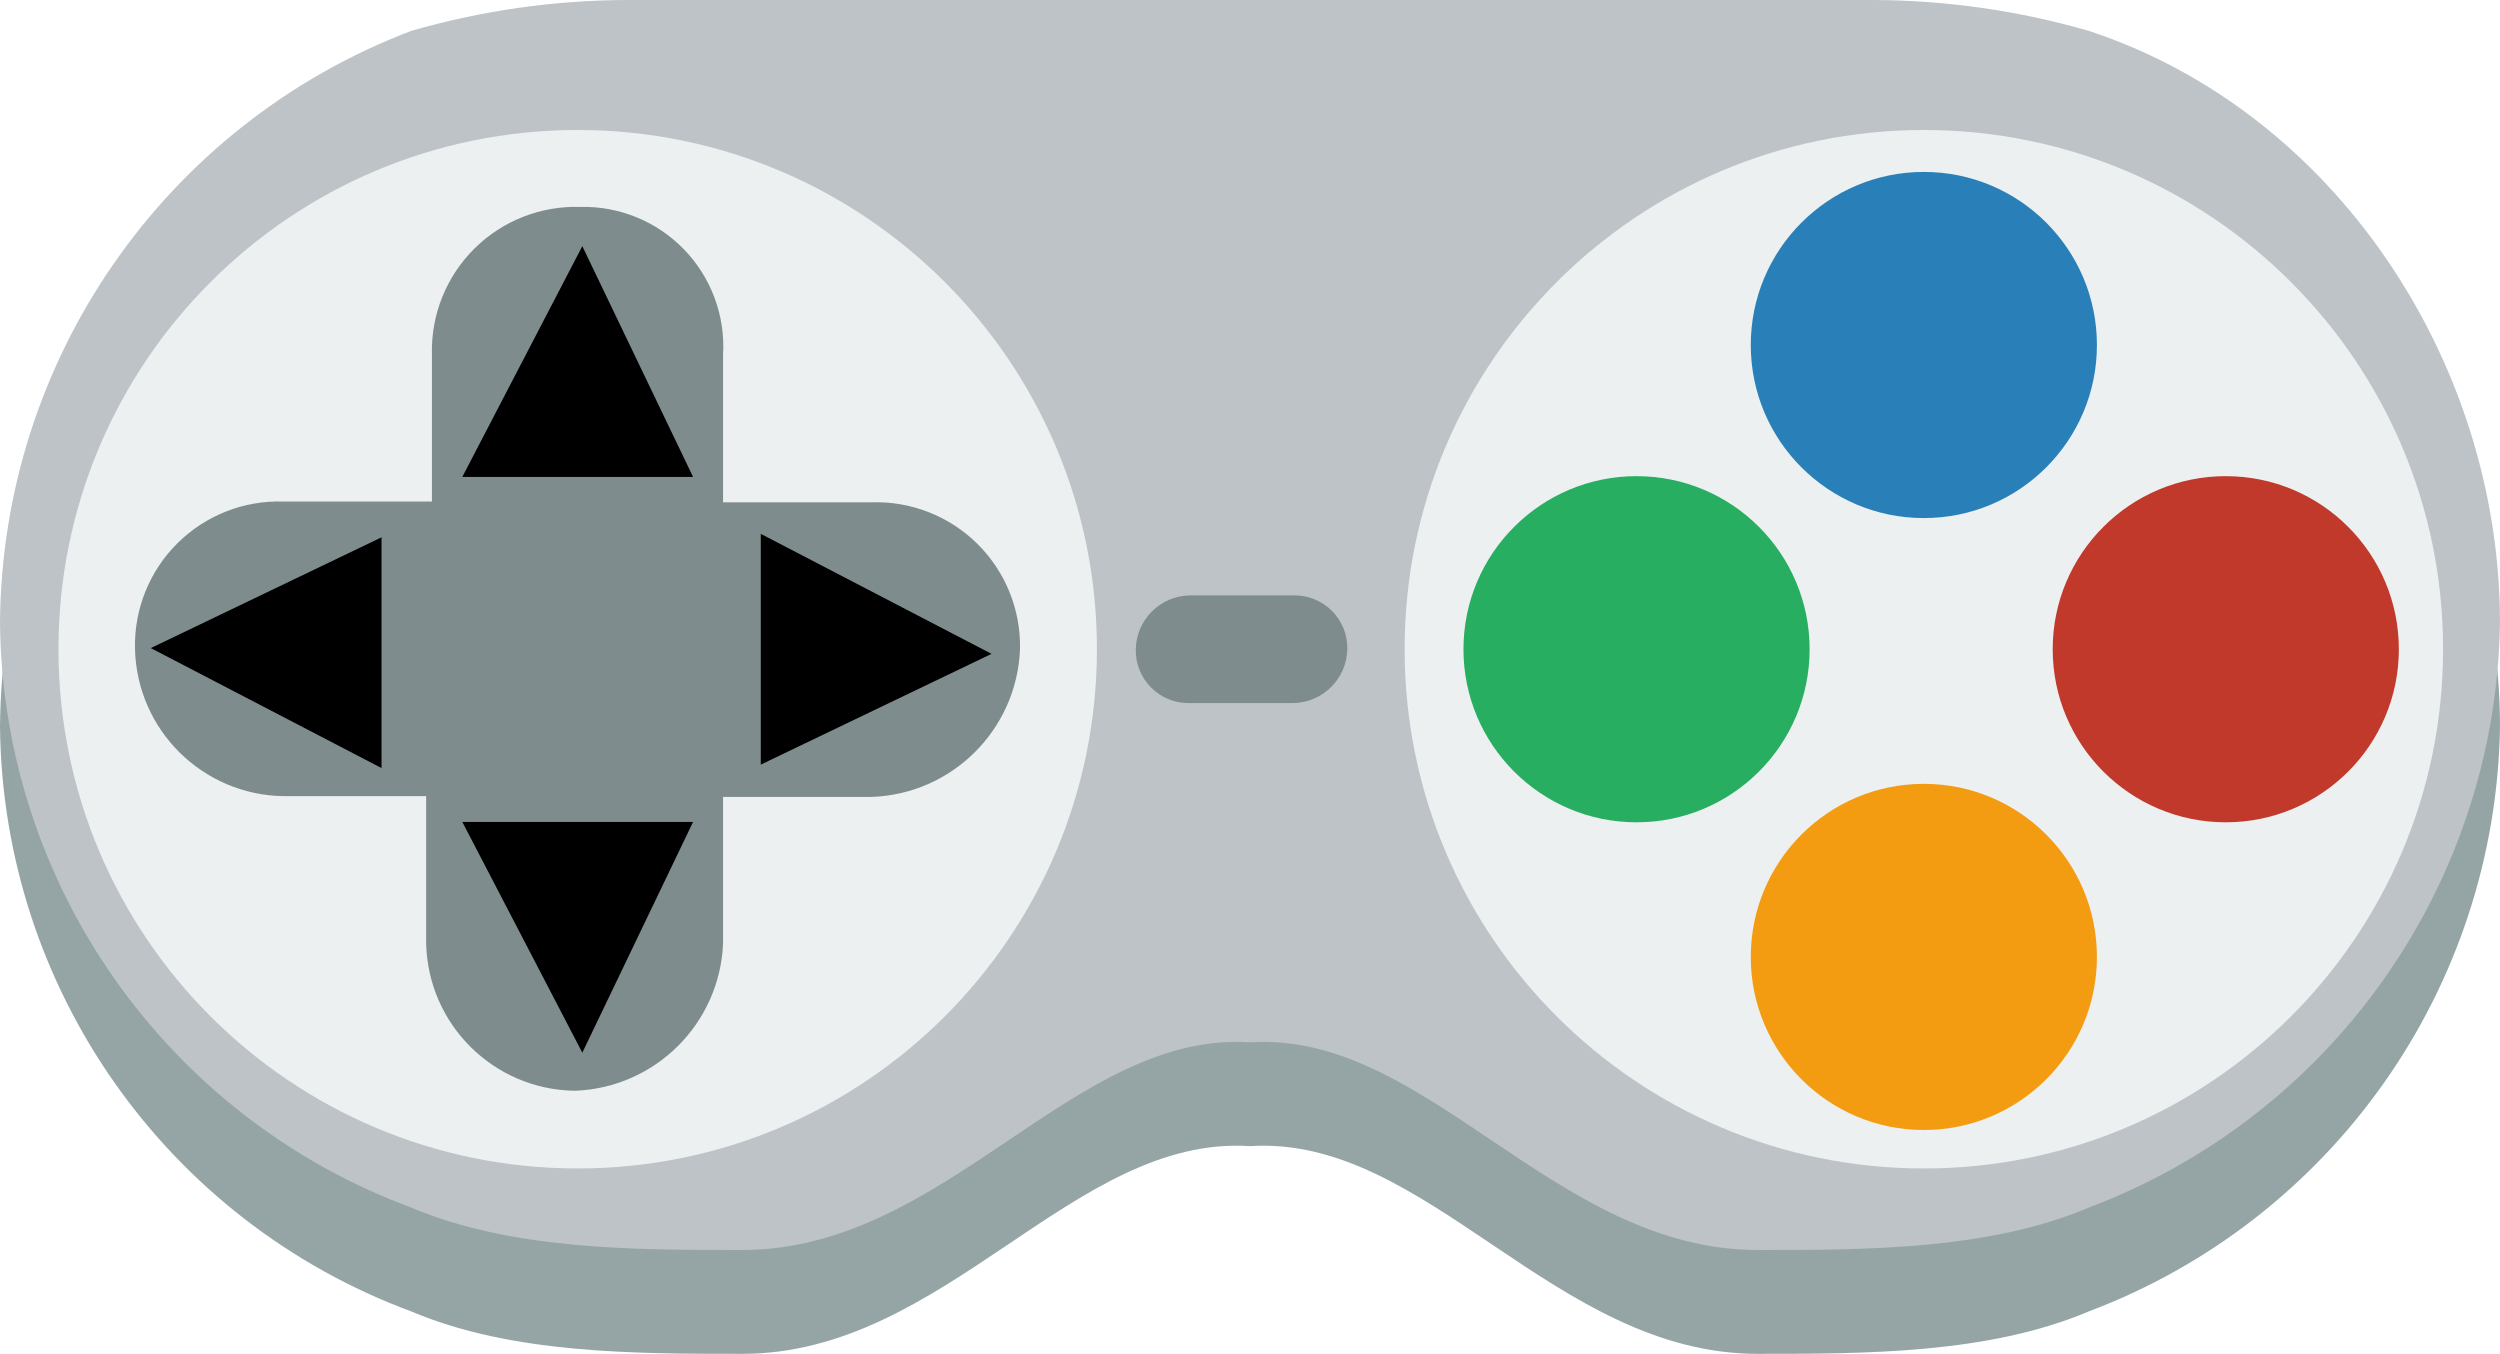
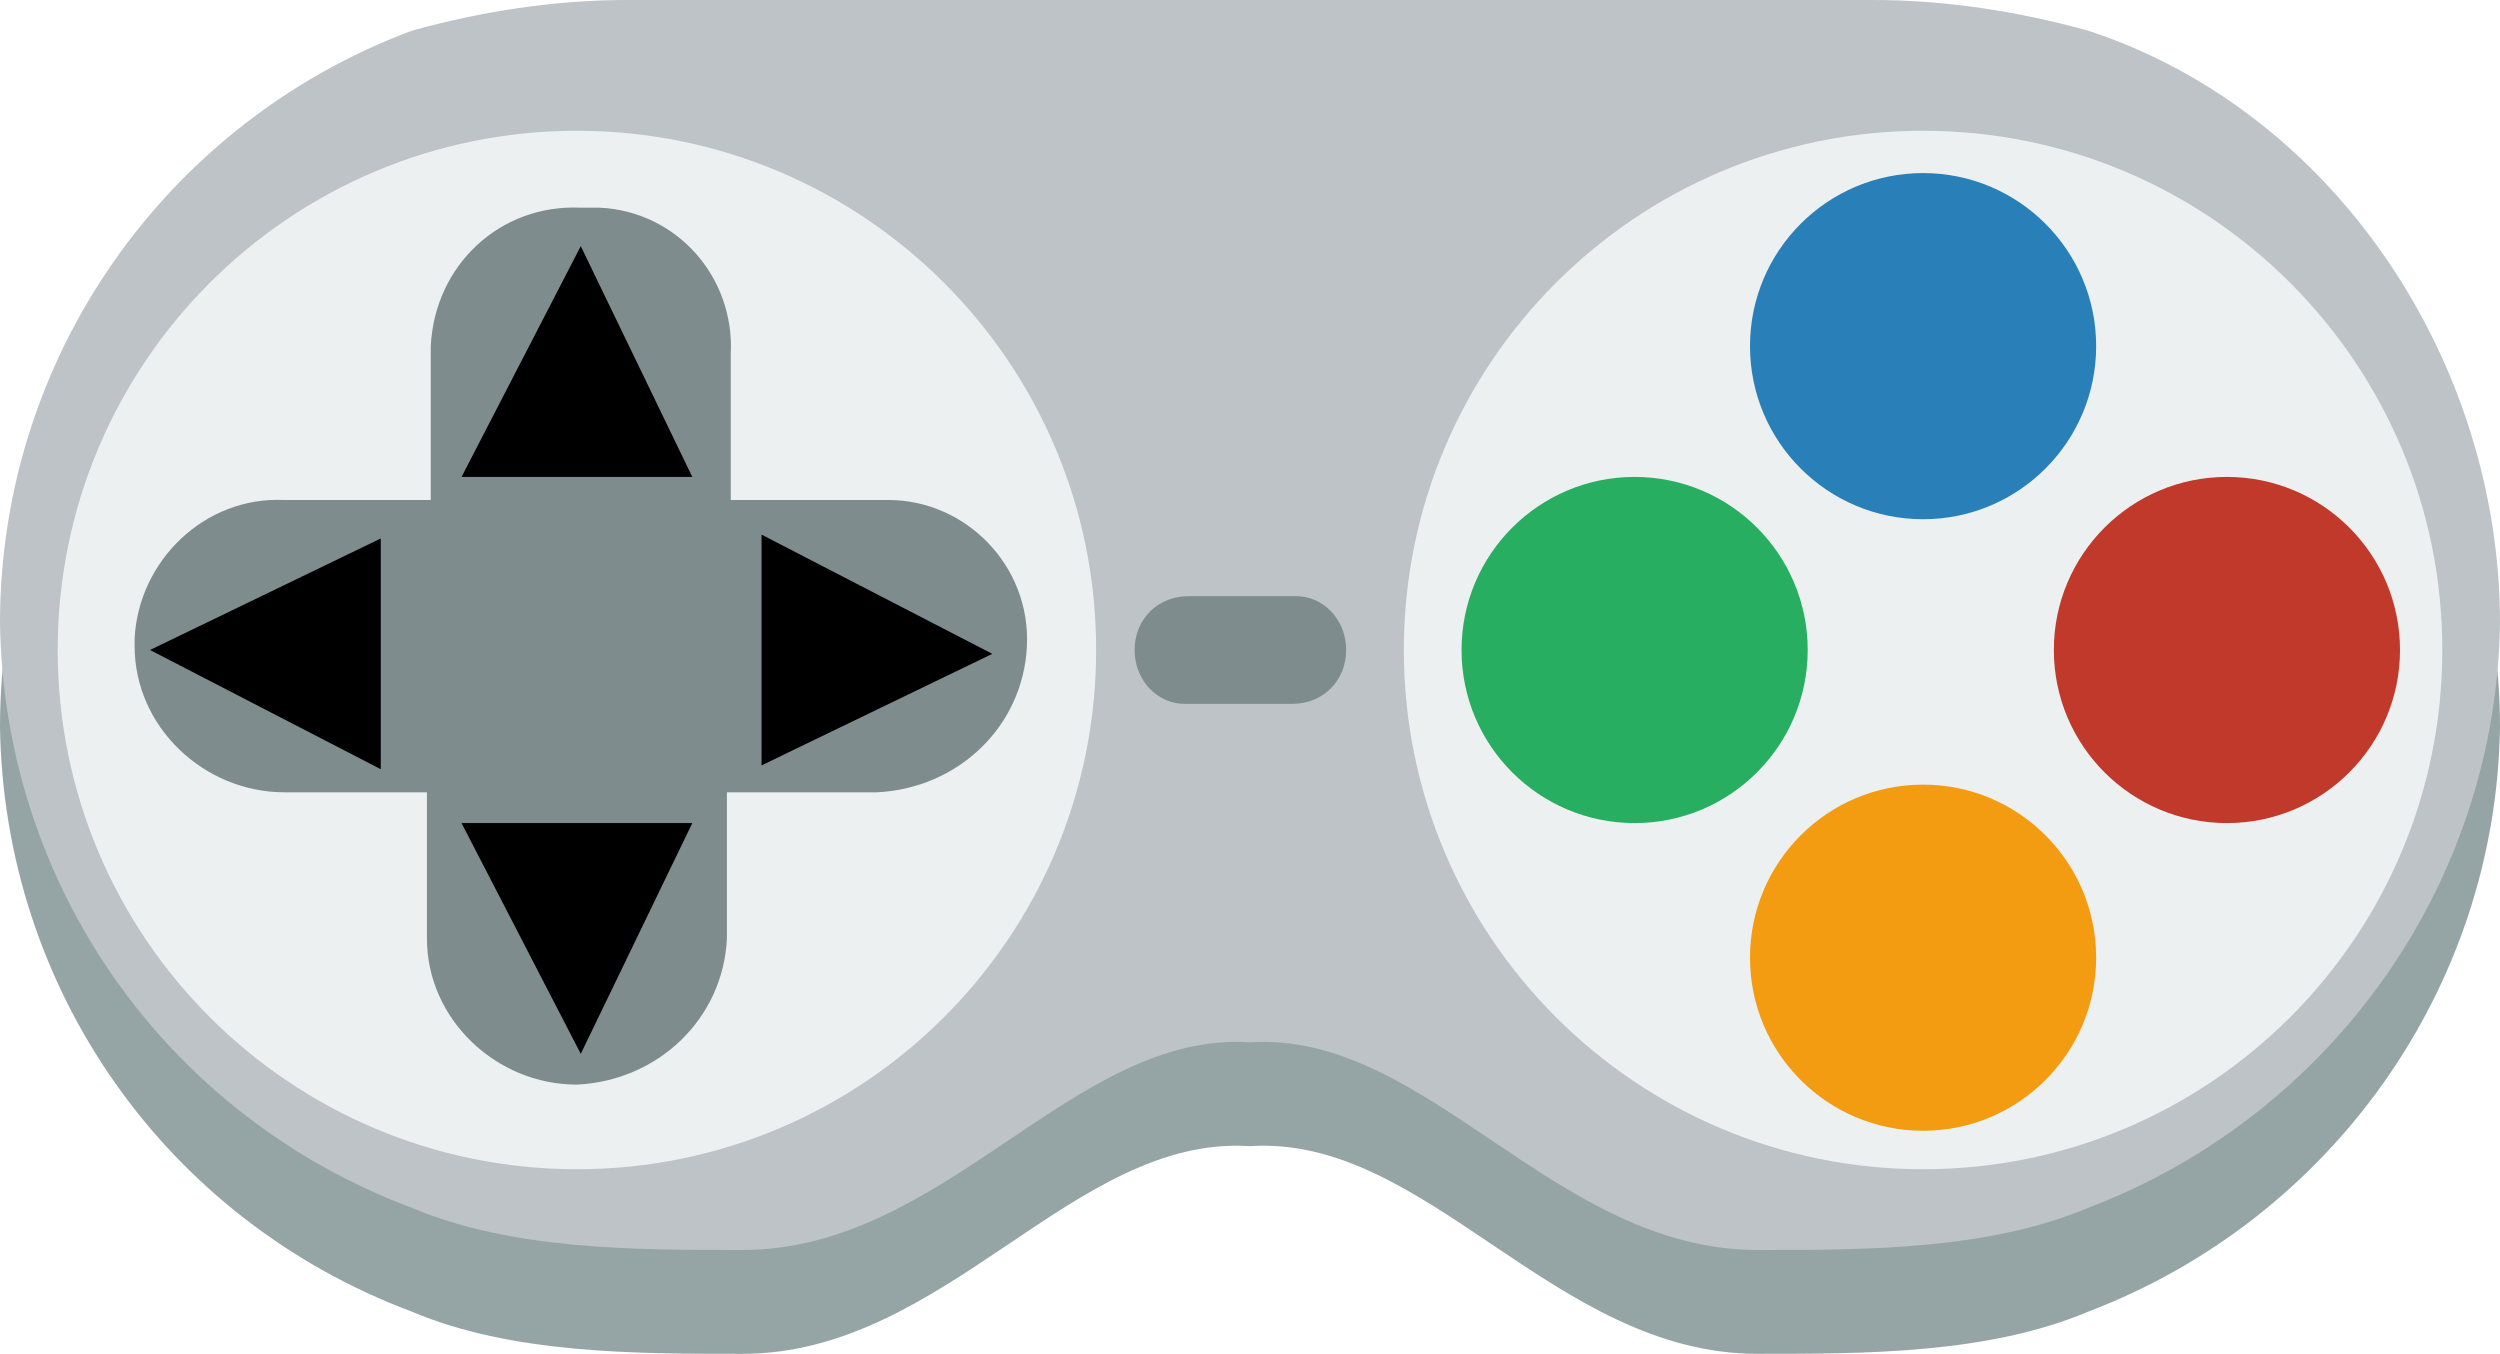
- <svg xmlns="http://www.w3.org/2000/svg" viewBox="0 0 65 35.2">
-   <defs>
-     <style>.cls-1{fill:#95a5a6;}.cls-2{fill:#bdc3c7;}.cls-3{fill:#ecf0f1;}.cls-4{fill:#7f8c8d;}.cls-5{fill:#27ae60;}.cls-6{fill:#f39c12;}.cls-7{fill:#2980b9;}.cls-8{fill:#c0392b;}</style>
-   </defs>
-   <g id="Calque_2" data-name="Calque 2">
-     <g id="Layer_1" data-name="Layer 1">
-       <g id="_Groupe_" data-name="&lt;Groupe&gt;">
-         <path id="_Tracé_" data-name="&lt;Tracé&gt;" class="cls-1" d="M16.3,2.7a20.48,20.48,0,0,0-5.6.8A16.59,16.59,0,0,0,0,18.9,16.39,16.39,0,0,0,10.7,34.1c2.6,1.1,5.8,1.1,8.6,1.1,5.3,0,8.6-5.7,13.2-5.4,4.6-.3,7.9,5.4,13.2,5.4,2.8,0,6,0,8.6-1.1A16.53,16.53,0,0,0,65,18.9c0-6.8-4.3-13.3-10.7-15.4a20.48,20.48,0,0,0-5.6-.8H16.3Z" />
-         <path id="_Tracé_2" data-name="&lt;Tracé&gt;" class="cls-2" d="M16.3,0a20.48,20.48,0,0,0-5.6.8A16.59,16.59,0,0,0,0,16.2,16.39,16.39,0,0,0,10.7,31.4c2.6,1.1,5.8,1.1,8.6,1.1,5.3,0,8.6-5.7,13.2-5.4,4.6-.3,7.9,5.4,13.2,5.4,2.8,0,6,0,8.6-1.1A16.53,16.53,0,0,0,65,16.2C65,9.4,60.7,2.9,54.3.8A20.48,20.48,0,0,0,48.7,0H16.3Z" />
-         <circle id="_Tracé_3" data-name="&lt;Tracé&gt;" class="cls-3" cx="15.02" cy="16.88" r="13.5" />
-         <path id="_Tracé_4" data-name="&lt;Tracé&gt;" class="cls-4" d="M15.09,5.38a3.74,3.74,0,0,0-3.86,3.83v3.83H7.37a3.74,3.74,0,0,0-3.86,3.83,3.92,3.92,0,0,0,3.86,3.83h3.71v3.83a3.92,3.92,0,0,0,3.86,3.83,4,4,0,0,0,3.86-3.83V20.72h3.86a4,4,0,0,0,3.86-3.83,3.74,3.74,0,0,0-3.86-3.83H18.8V9.22A3.63,3.63,0,0,0,15.09,5.38Z" />
-         <circle id="bt1" class="cls-3" cx="50.02" cy="16.88" r="13.5" />
-         <circle id="bt2" class="cls-5" cx="42.55" cy="16.88" r="4.5" />
-         <circle id="bt3" class="cls-6" cx="50.02" cy="24.88" r="4.5" />
-         <circle id="bt4" class="cls-7" cx="50.02" cy="8.97" r="4.5" />
-         <circle id="bt5" class="cls-8" cx="57.87" cy="16.88" r="4.5" />
-         <path id="_Tracé_5" data-name="&lt;Tracé&gt;" class="cls-4" d="M30.93,15.48a1.43,1.43,0,0,0-1.4,1.4,1.37,1.37,0,0,0,1.4,1.4h2.7a1.43,1.43,0,0,0,1.4-1.4,1.37,1.37,0,0,0-1.4-1.4Z" />
+ <svg xmlns="http://www.w3.org/2000/svg" version="1.1" id="Calque_1" x="0px" y="0px" viewBox="0 0 65 35.2" style="enable-background:new 0 0 65 35.2;" xml:space="preserve">
+   <style type="text/css">
+ 	.st0{fill:#95A5A6;}
+ 	.st1{fill:#BDC3C7;}
+ 	.st2{fill:#ECF0F1;}
+ 	.st3{fill:#7F8C8D;}
+ 	.st4{fill:#27AE60;}
+ 	.st5{fill:#F39C12;}
+ 	.st6{fill:#2980B9;}
+ 	.st7{fill:#C0392B;}
+ 	.st8{fill:none;}
+ </style>
+   <g>
+     <g id="Calque_2">
+       <g id="Layer_1">
+         <g id="_Groupe_">
+           <path id="_Tracé_" class="st0" d="M16.3,2.7c-1.9,0-3.8,0.3-5.6,0.8C4.3,5.9,0,12,0,18.9c0.1,6.8,4.3,12.8,10.7,15.2      c2.6,1.1,5.8,1.1,8.6,1.1c5.3,0,8.6-5.7,13.2-5.4c4.6-0.3,7.9,5.4,13.2,5.4c2.8,0,6,0,8.6-1.1c6.3-2.4,10.6-8.4,10.7-15.2      c0-6.8-4.3-13.3-10.7-15.4c-1.8-0.5-3.7-0.8-5.6-0.8H16.3z" />
+           <path id="_Tracé_2" class="st1" d="M16.3,0c-1.9,0-3.8,0.3-5.6,0.8C4.3,3.2,0,9.3,0,16.2C0.1,23,4.3,29,10.7,31.4      c2.6,1.1,5.8,1.1,8.6,1.1c5.3,0,8.6-5.7,13.2-5.4c4.6-0.3,7.9,5.4,13.2,5.4c2.8,0,6,0,8.6-1.1C60.6,29,64.9,23,65,16.2      c0-6.8-4.3-13.3-10.7-15.4C52.5,0.3,50.6,0,48.7,0H16.3z" />
+           <circle id="_Tracé_3" class="st2" cx="15" cy="16.9" r="13.5" />
+           <path id="_Tracé_4" class="st3" d="M15.1,5.4C13,5.3,11.3,6.9,11.2,9c0,0.1,0,0.1,0,0.2V13H7.4c-2.1-0.1-3.8,1.6-3.9,3.6      c0,0.1,0,0.1,0,0.2c0,2.1,1.8,3.8,3.9,3.8h3.7v3.8c0,2.1,1.8,3.8,3.9,3.8c2.1-0.1,3.8-1.7,3.9-3.8v-3.8h3.9      c2.1-0.1,3.8-1.7,3.9-3.8c0.1-2.1-1.6-3.8-3.6-3.8c-0.1,0-0.1,0-0.2,0h-3.9V9.2c0.1-2-1.4-3.7-3.4-3.8      C15.3,5.4,15.2,5.4,15.1,5.4z" />
+           <circle id="bt1" class="st2" cx="50" cy="16.9" r="13.5" />
+           <circle id="bt2" class="st4" cx="42.5" cy="16.9" r="4.5" />
+           <circle id="bt3" class="st5" cx="50" cy="24.9" r="4.5" />
+           <circle id="bt4" class="st6" cx="50" cy="9" r="4.5" />
+           <circle id="bt5" class="st7" cx="57.9" cy="16.9" r="4.5" />
+           <path id="_Tracé_5" class="st3" d="M30.9,15.5c-0.8,0-1.4,0.6-1.4,1.4c0,0.8,0.6,1.4,1.3,1.4c0,0,0,0,0.1,0h2.7      c0.8,0,1.4-0.6,1.4-1.4c0-0.8-0.6-1.4-1.3-1.4c0,0,0,0-0.1,0H30.9z" />
+         </g>
+         <polygon id="top" points="15.1,6.4 12,12.4 18,12.4    " />
+         <polygon id="left" points="25.8,17 19.8,13.9 19.8,19.9    " />
+         <polygon id="bot" points="3.9,16.9 9.9,20 9.9,14    " />
+         <polygon id="right" points="15.1,27.4 18,21.4 12,21.4    " />
      </g>
-       <polygon id="top" points="15.14 6.4 12.02 12.4 18.02 12.4 15.14 6.4" />
-       <polygon id="left" points="25.78 17 19.78 13.88 19.78 19.88 25.78 17" />
-       <polygon id="bot" points="3.92 16.85 9.92 19.97 9.92 13.97 3.92 16.85" />
-       <polygon id="right" points="15.14 27.37 18.02 21.37 12.02 21.37 15.14 27.37" />
+     </g>
+     <circle class="st8" cx="7.4" cy="16.9" r="4.5" />
+     <circle class="st8" cx="14.9" cy="24.3" r="4.5" />
+     <circle class="st8" cx="15.1" cy="9.3" r="4.5" />
+     <g>
+       <circle class="st8" cx="22.5" cy="16.8" r="4.5" />
    </g>
  </g>
</svg>
